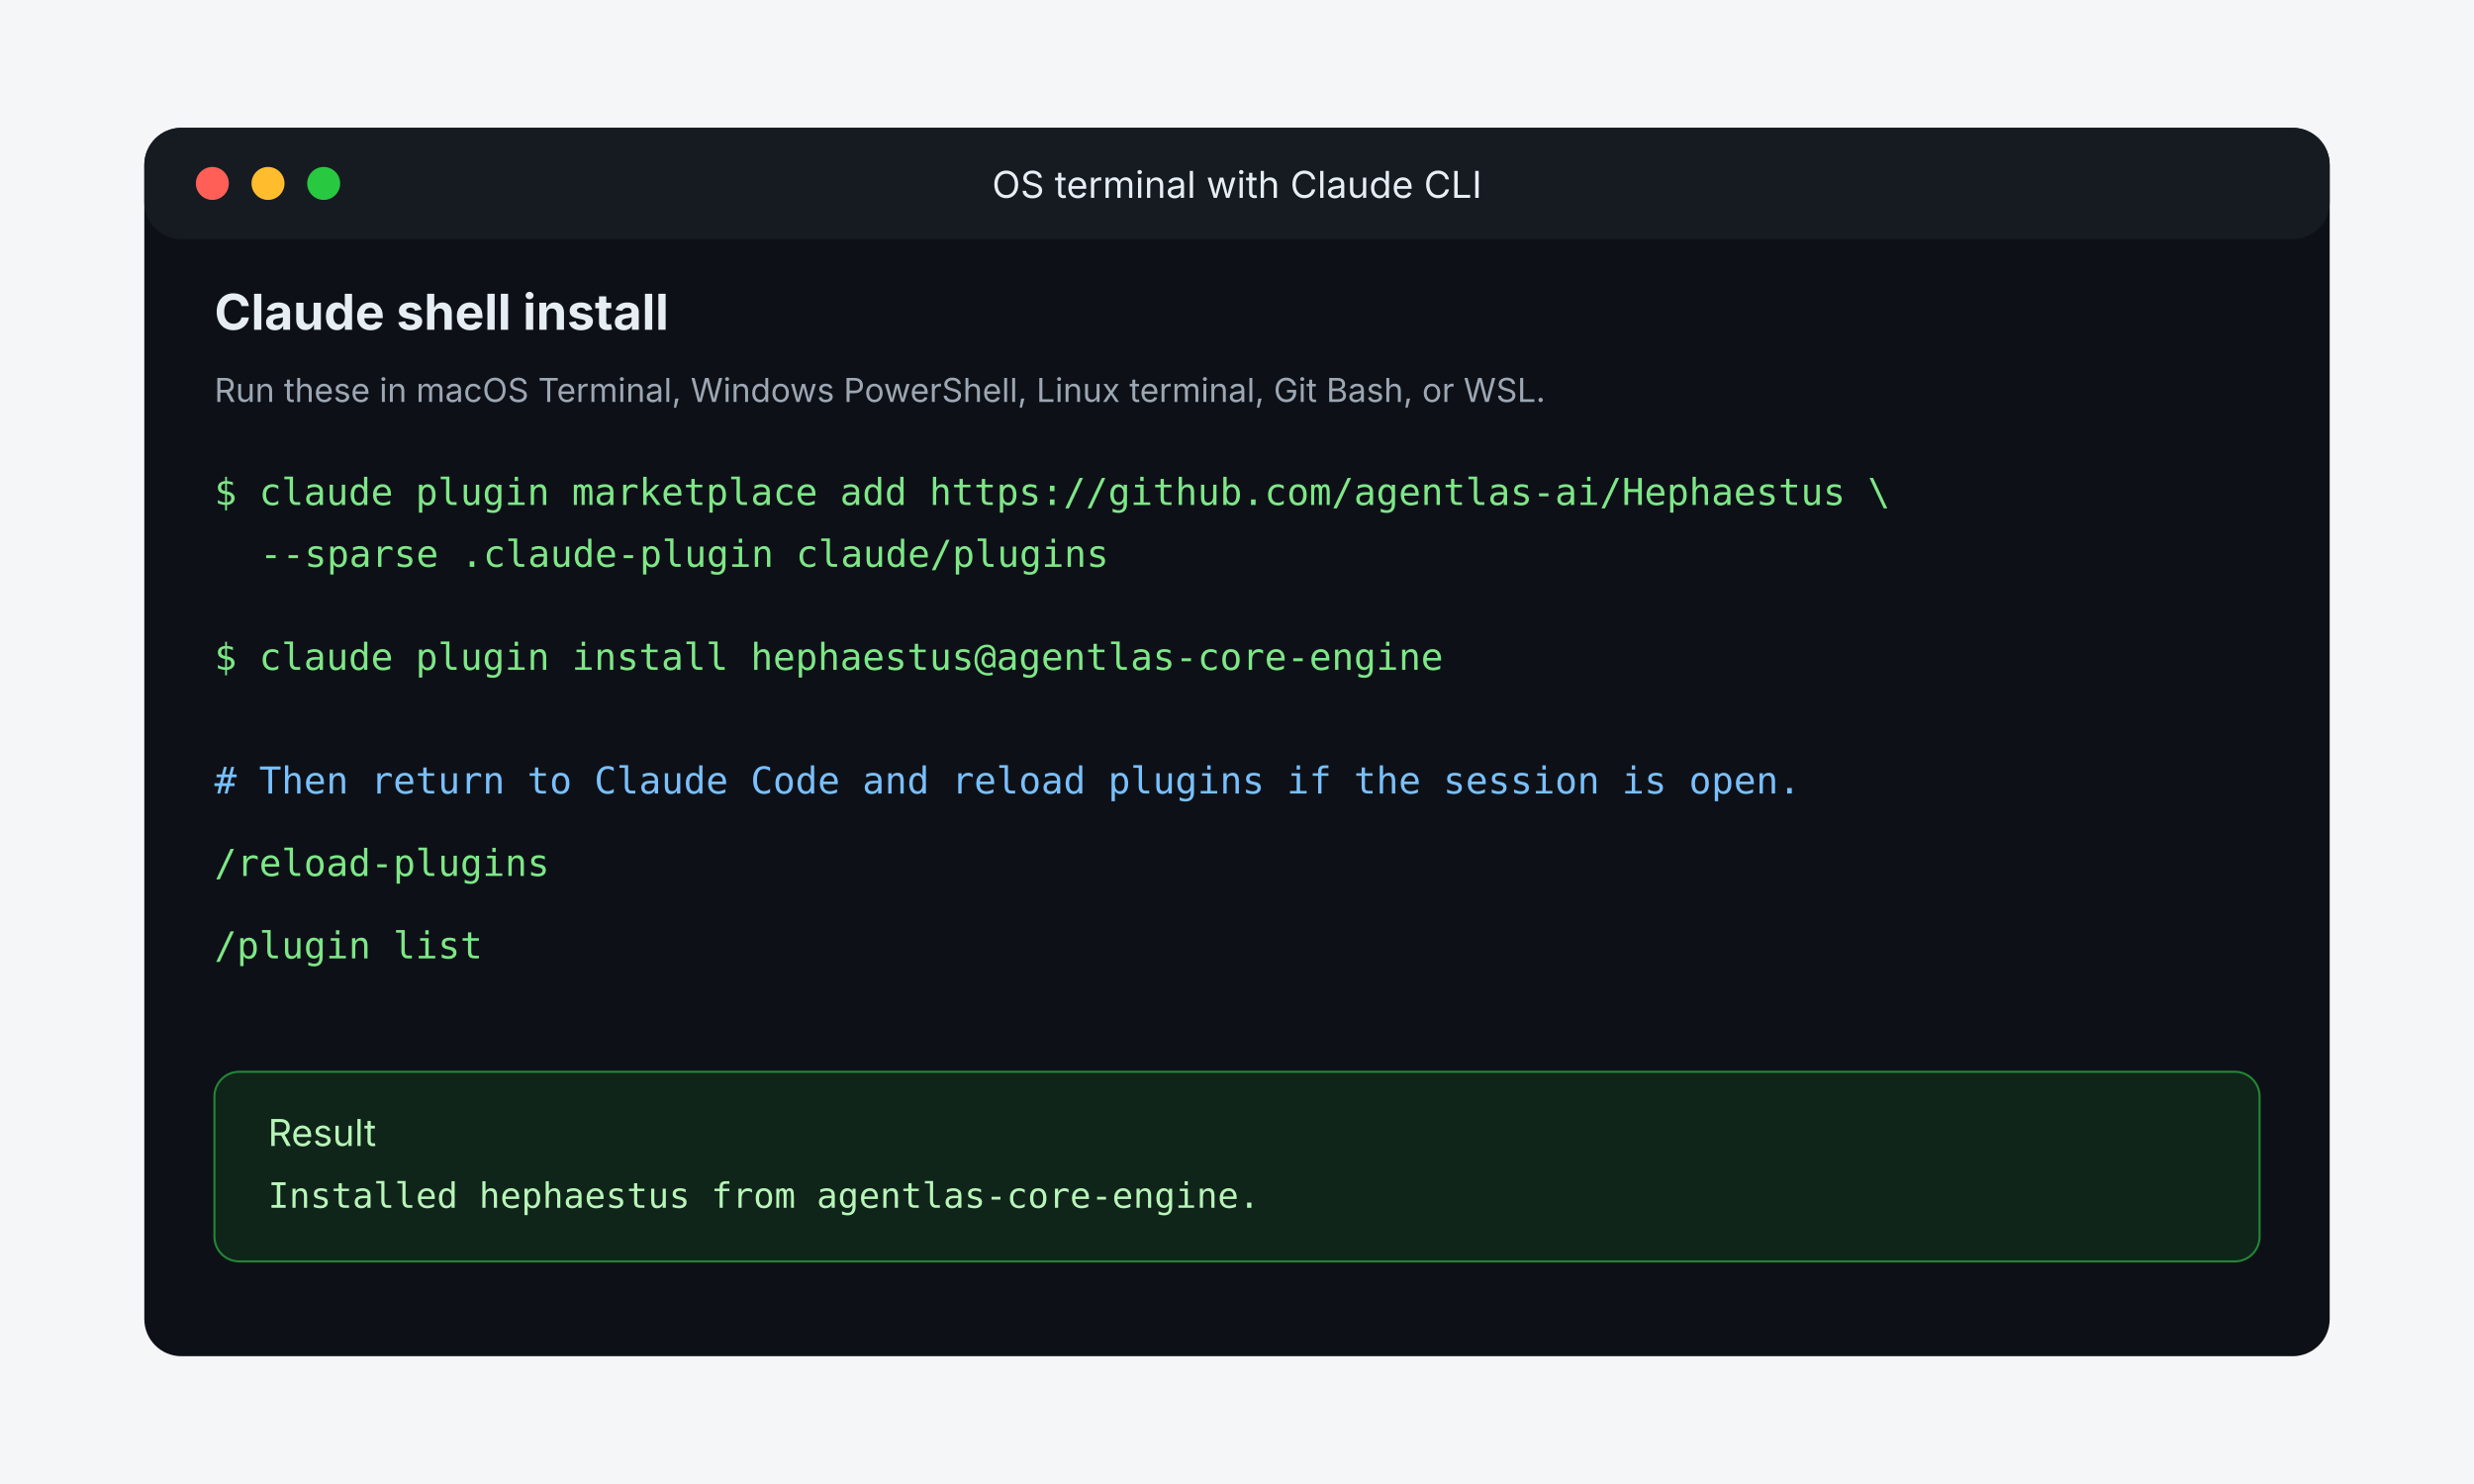
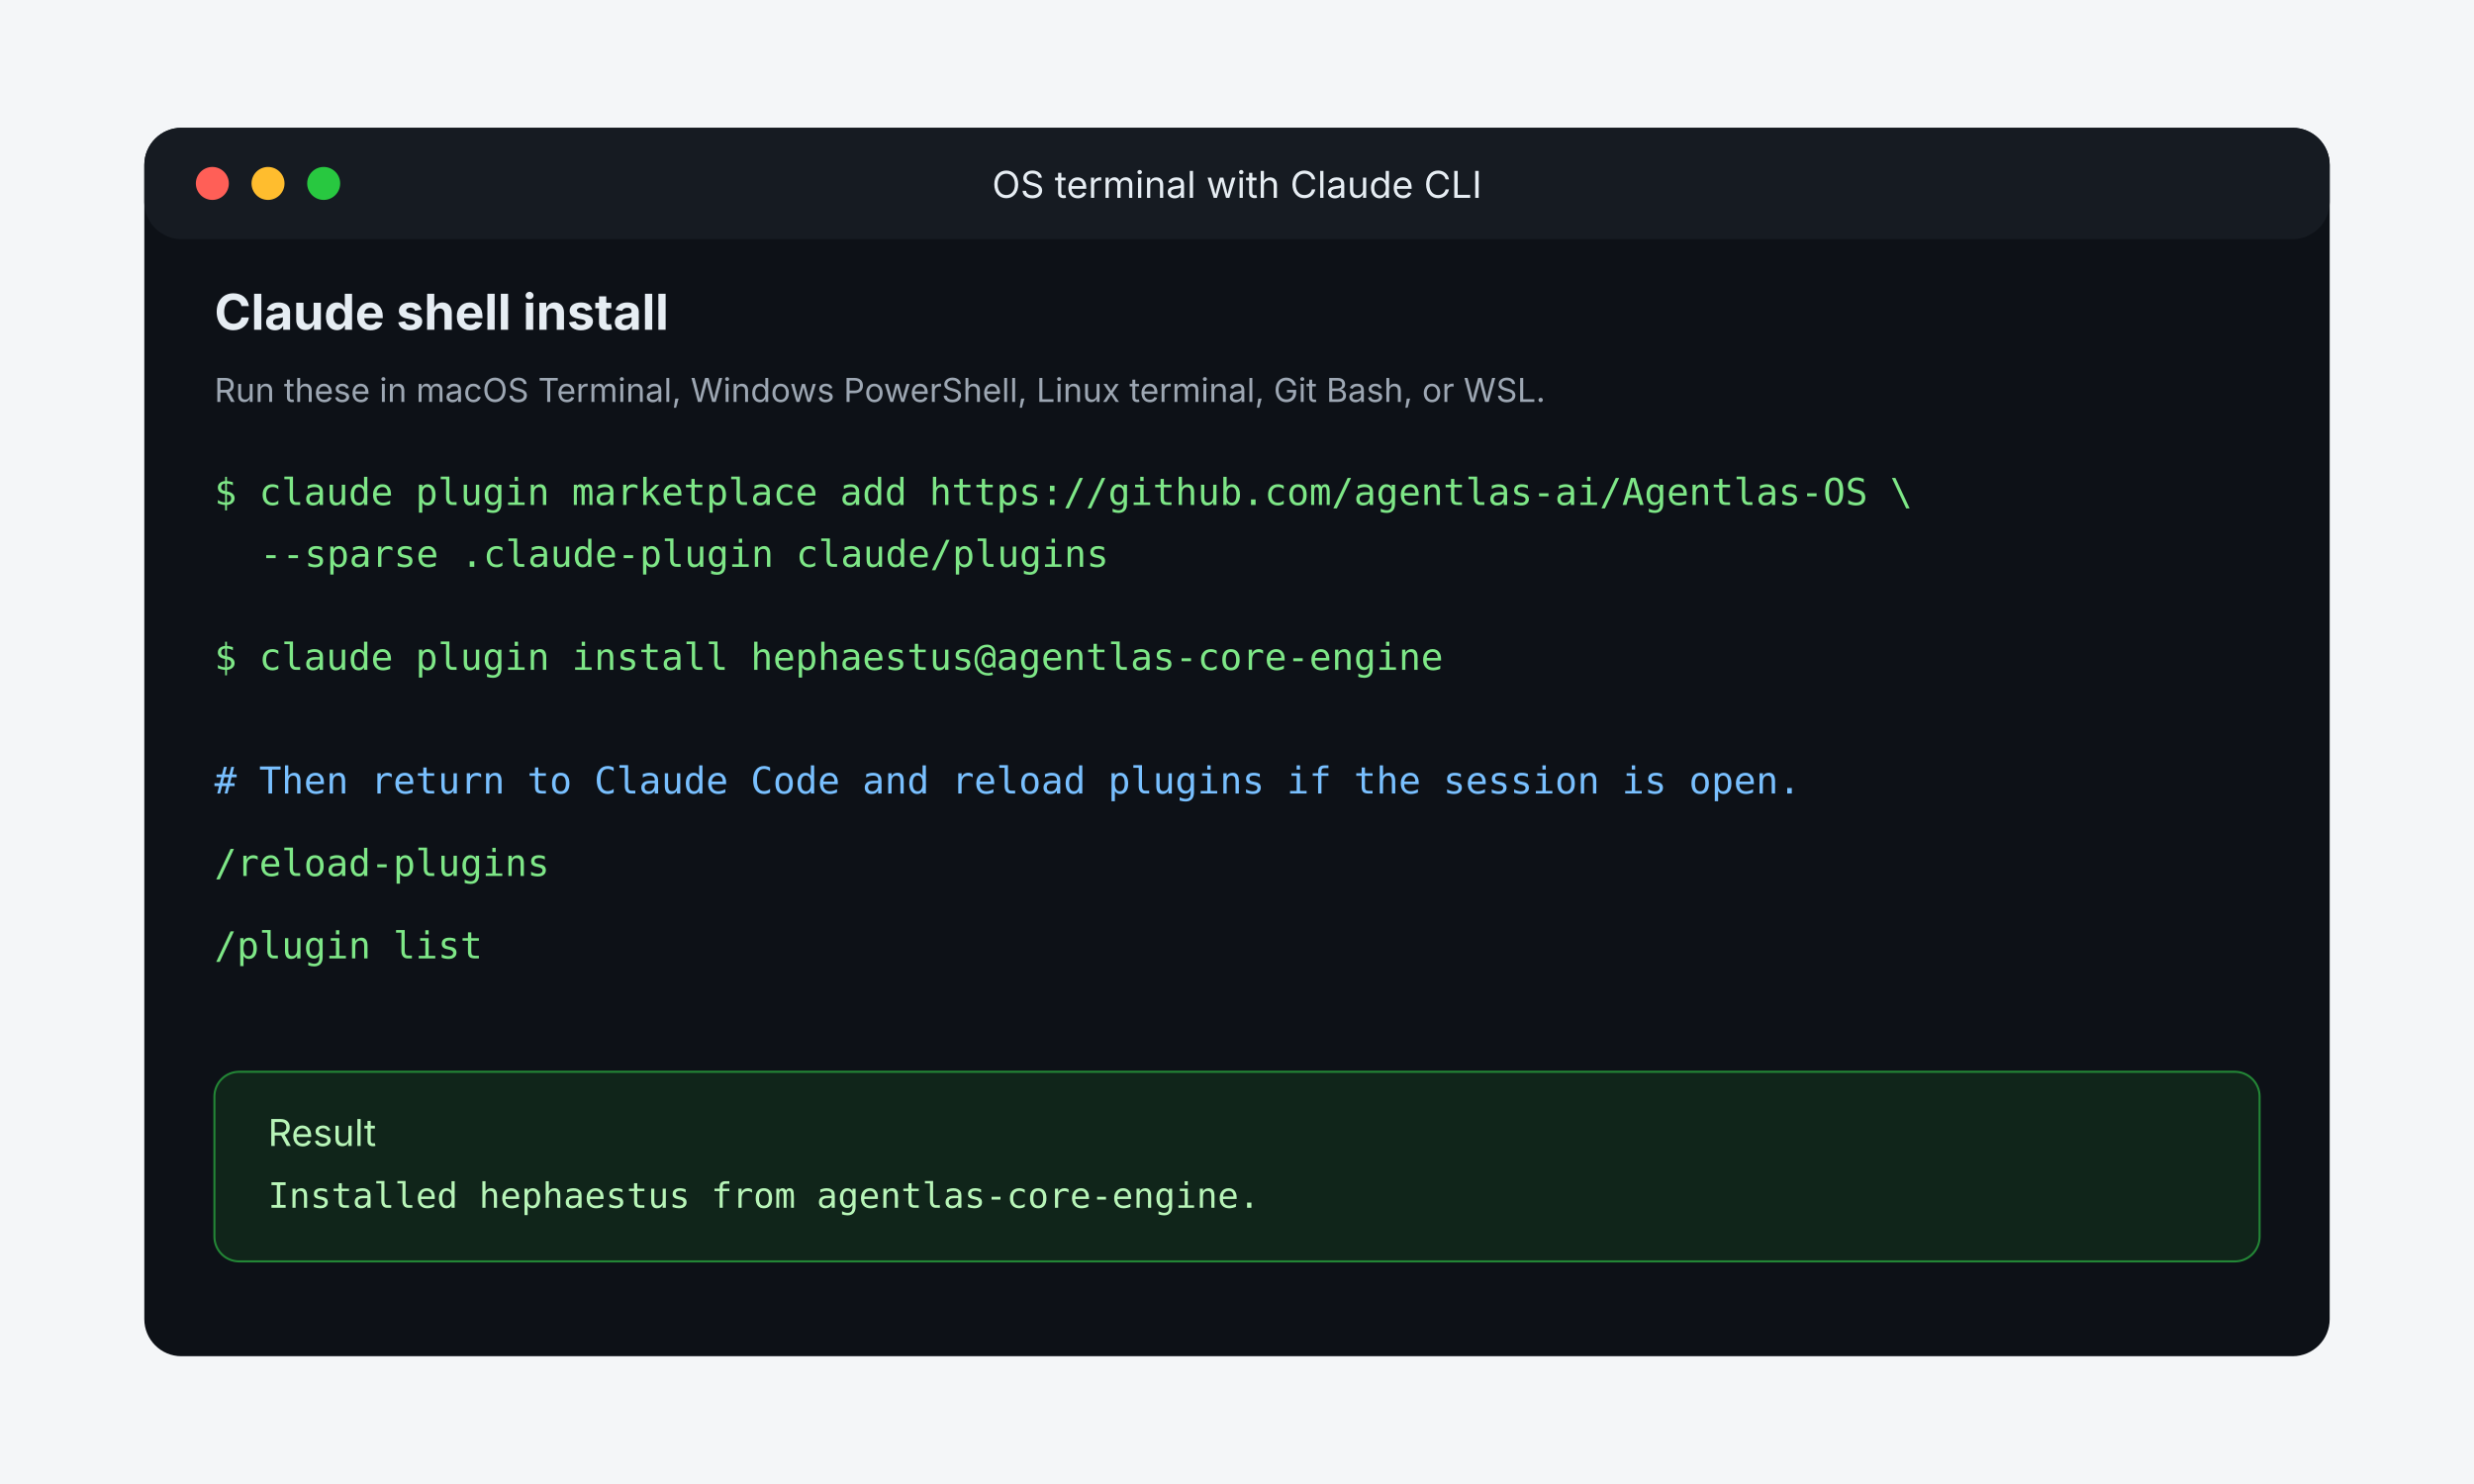
<svg xmlns="http://www.w3.org/2000/svg" width="1200" height="720" viewBox="0 0 1200 720" role="img" aria-labelledby="title desc">
  <rect width="1200" height="720" fill="#f4f6f8" />
  <rect x="70" y="62" width="1060" height="596" rx="18" fill="#0d1117" />
  <rect x="70" y="62" width="1060" height="54" rx="18" fill="#161b22" />
  <circle cx="103" cy="89" r="8" fill="#ff5f57" />
  <circle cx="130" cy="89" r="8" fill="#ffbd2e" />
  <circle cx="157" cy="89" r="8" fill="#28c840" />
  <text x="600" y="96" text-anchor="middle" font-family="Inter, Arial, sans-serif" font-size="18" fill="#e6edf3">OS terminal with Claude CLI</text>
  <text x="104" y="160" font-family="Inter, Arial, sans-serif" font-size="24" font-weight="700" fill="#e6edf3">Claude shell install</text>
  <text x="104" y="195" font-family="Inter, Arial, sans-serif" font-size="16" fill="#9da7b3">Run these in macOS Terminal, Windows PowerShell, Linux terminal, Git Bash, or WSL.</text>
  <g font-family="Menlo, Consolas, monospace" font-size="18">
-     <text x="104" y="245" fill="#7ee787">$ claude plugin marketplace add https://github.com/agentlas-ai/Hephaestus \</text>
+     <text x="104" y="245" fill="#7ee787">$ claude plugin marketplace add https://github.com/agentlas-ai/Agentlas-OS \</text>
    <text x="126" y="275" fill="#7ee787">  --sparse .claude-plugin claude/plugins</text>
    <text x="104" y="325" fill="#7ee787">$ claude plugin install hephaestus@agentlas-core-engine</text>
    <text x="104" y="385" fill="#79c0ff"># Then return to Claude Code and reload plugins if the session is open.</text>
    <text x="104" y="425" fill="#7ee787">/reload-plugins</text>
    <text x="104" y="465" fill="#7ee787">/plugin list</text>
  </g>
  <rect x="104" y="520" width="992" height="92" rx="12" fill="#10251a" stroke="#238636" />
  <text x="130" y="556" font-family="Inter, Arial, sans-serif" font-size="18" fill="#b8f5b8">Result</text>
  <text x="130" y="586" font-family="Menlo, Consolas, monospace" font-size="17" fill="#b8f5b8">Installed hephaestus from agentlas-core-engine.</text>
</svg>
